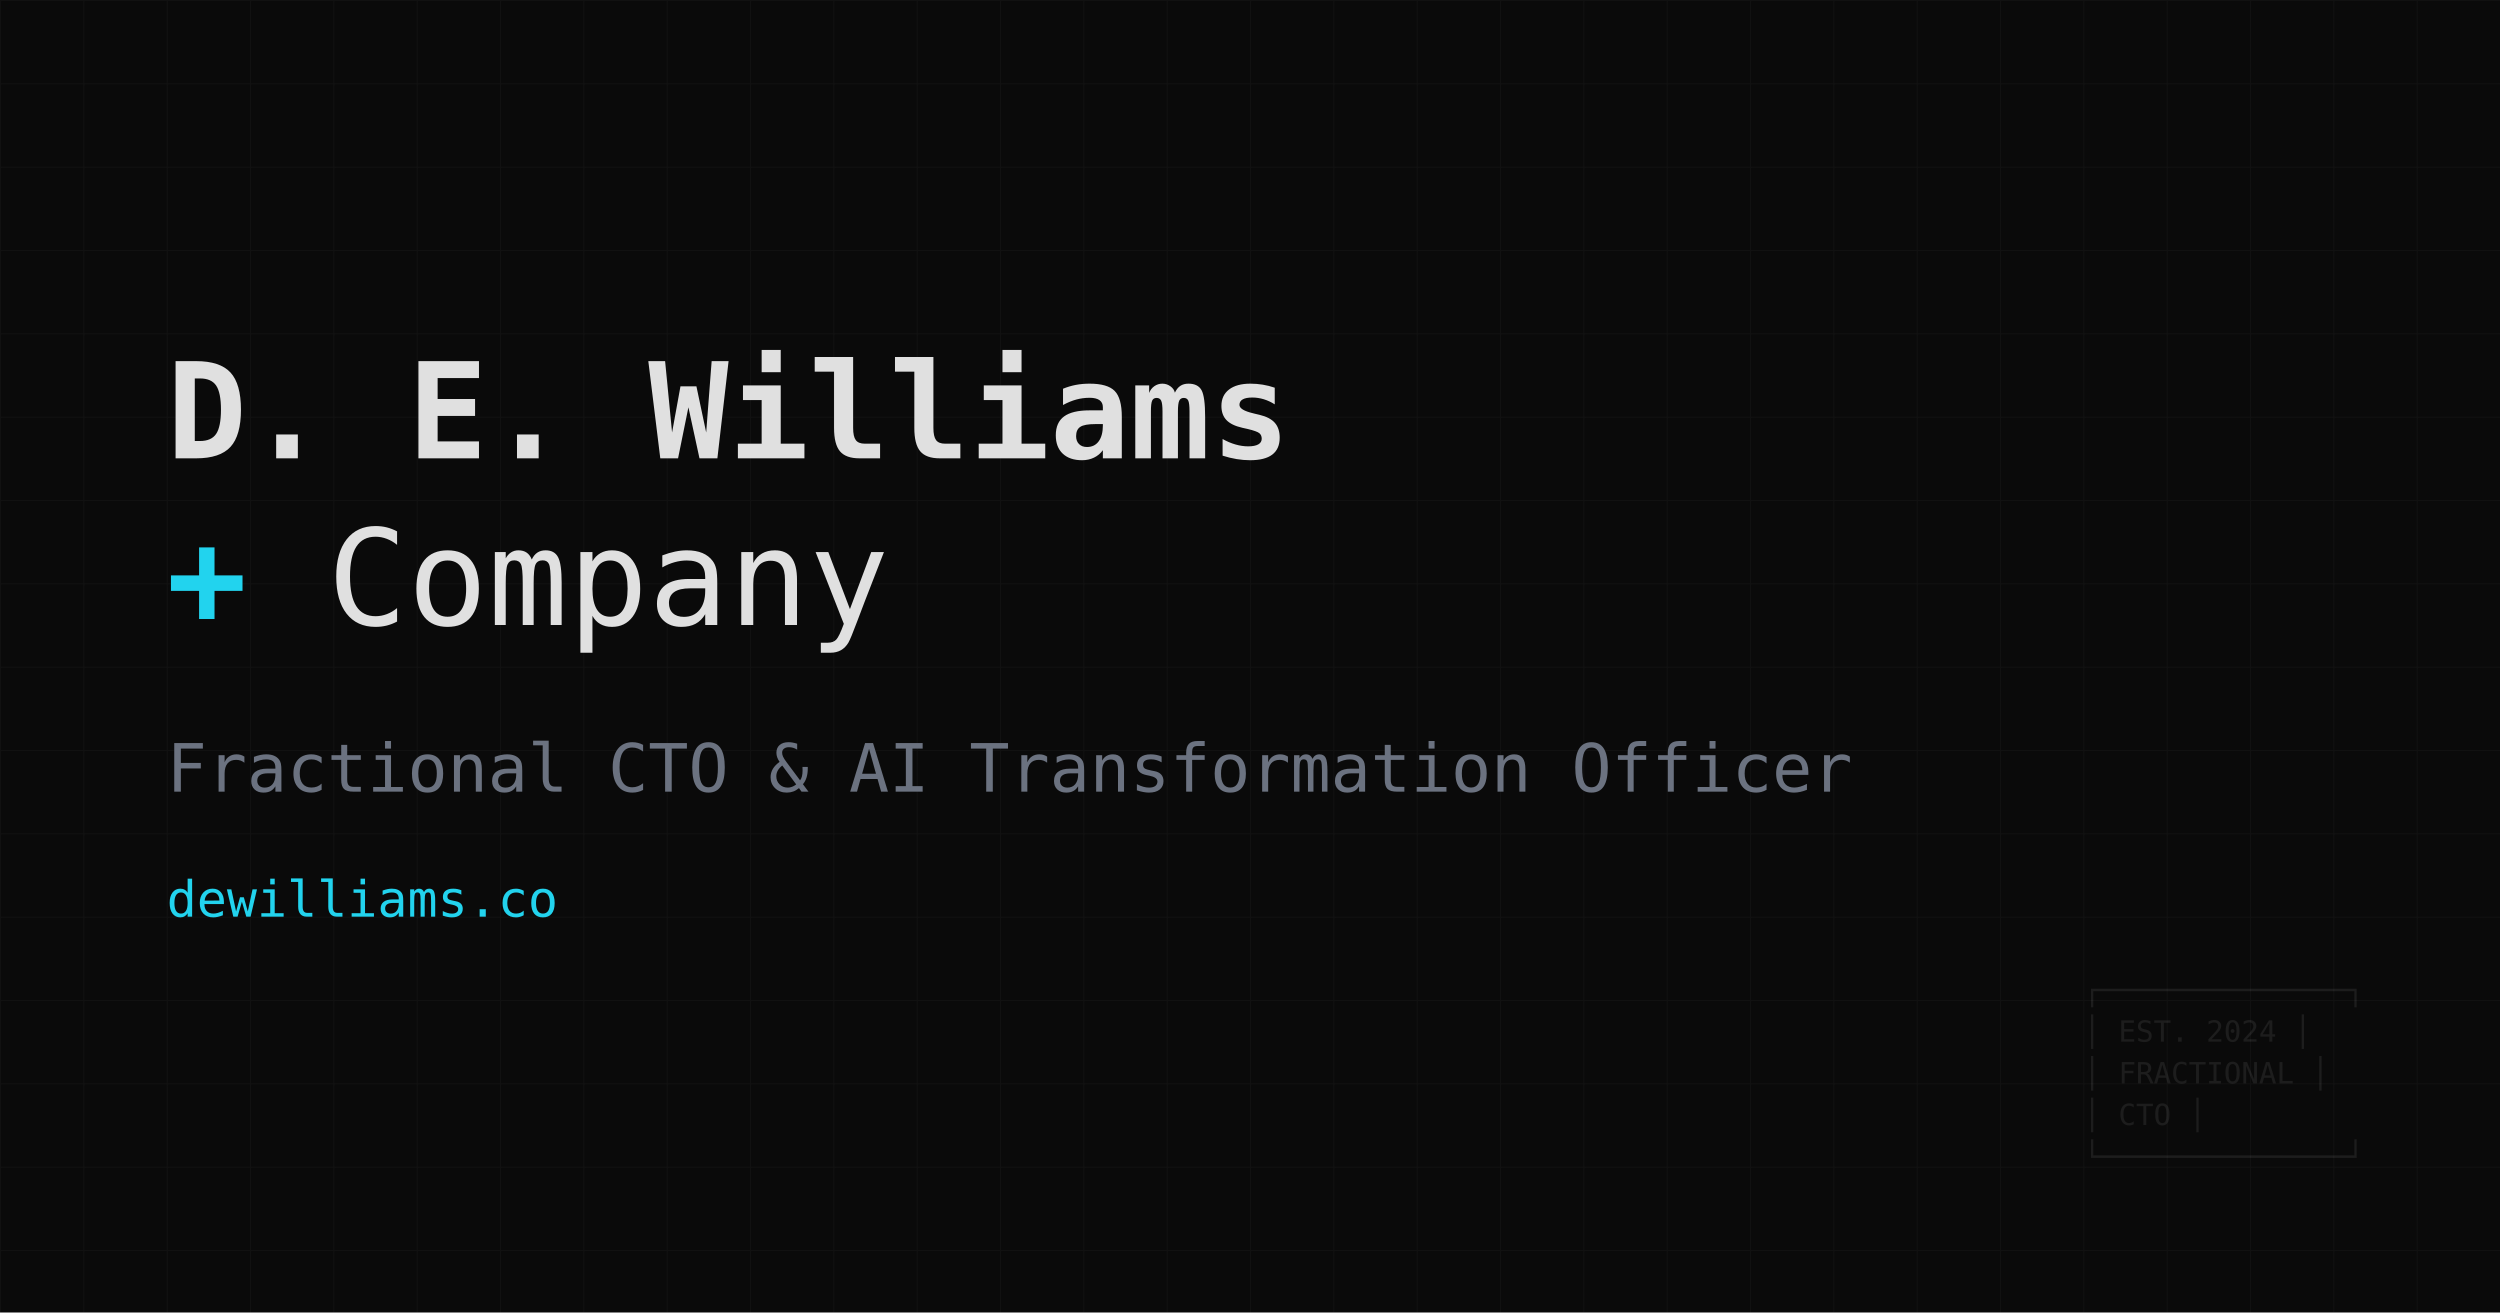
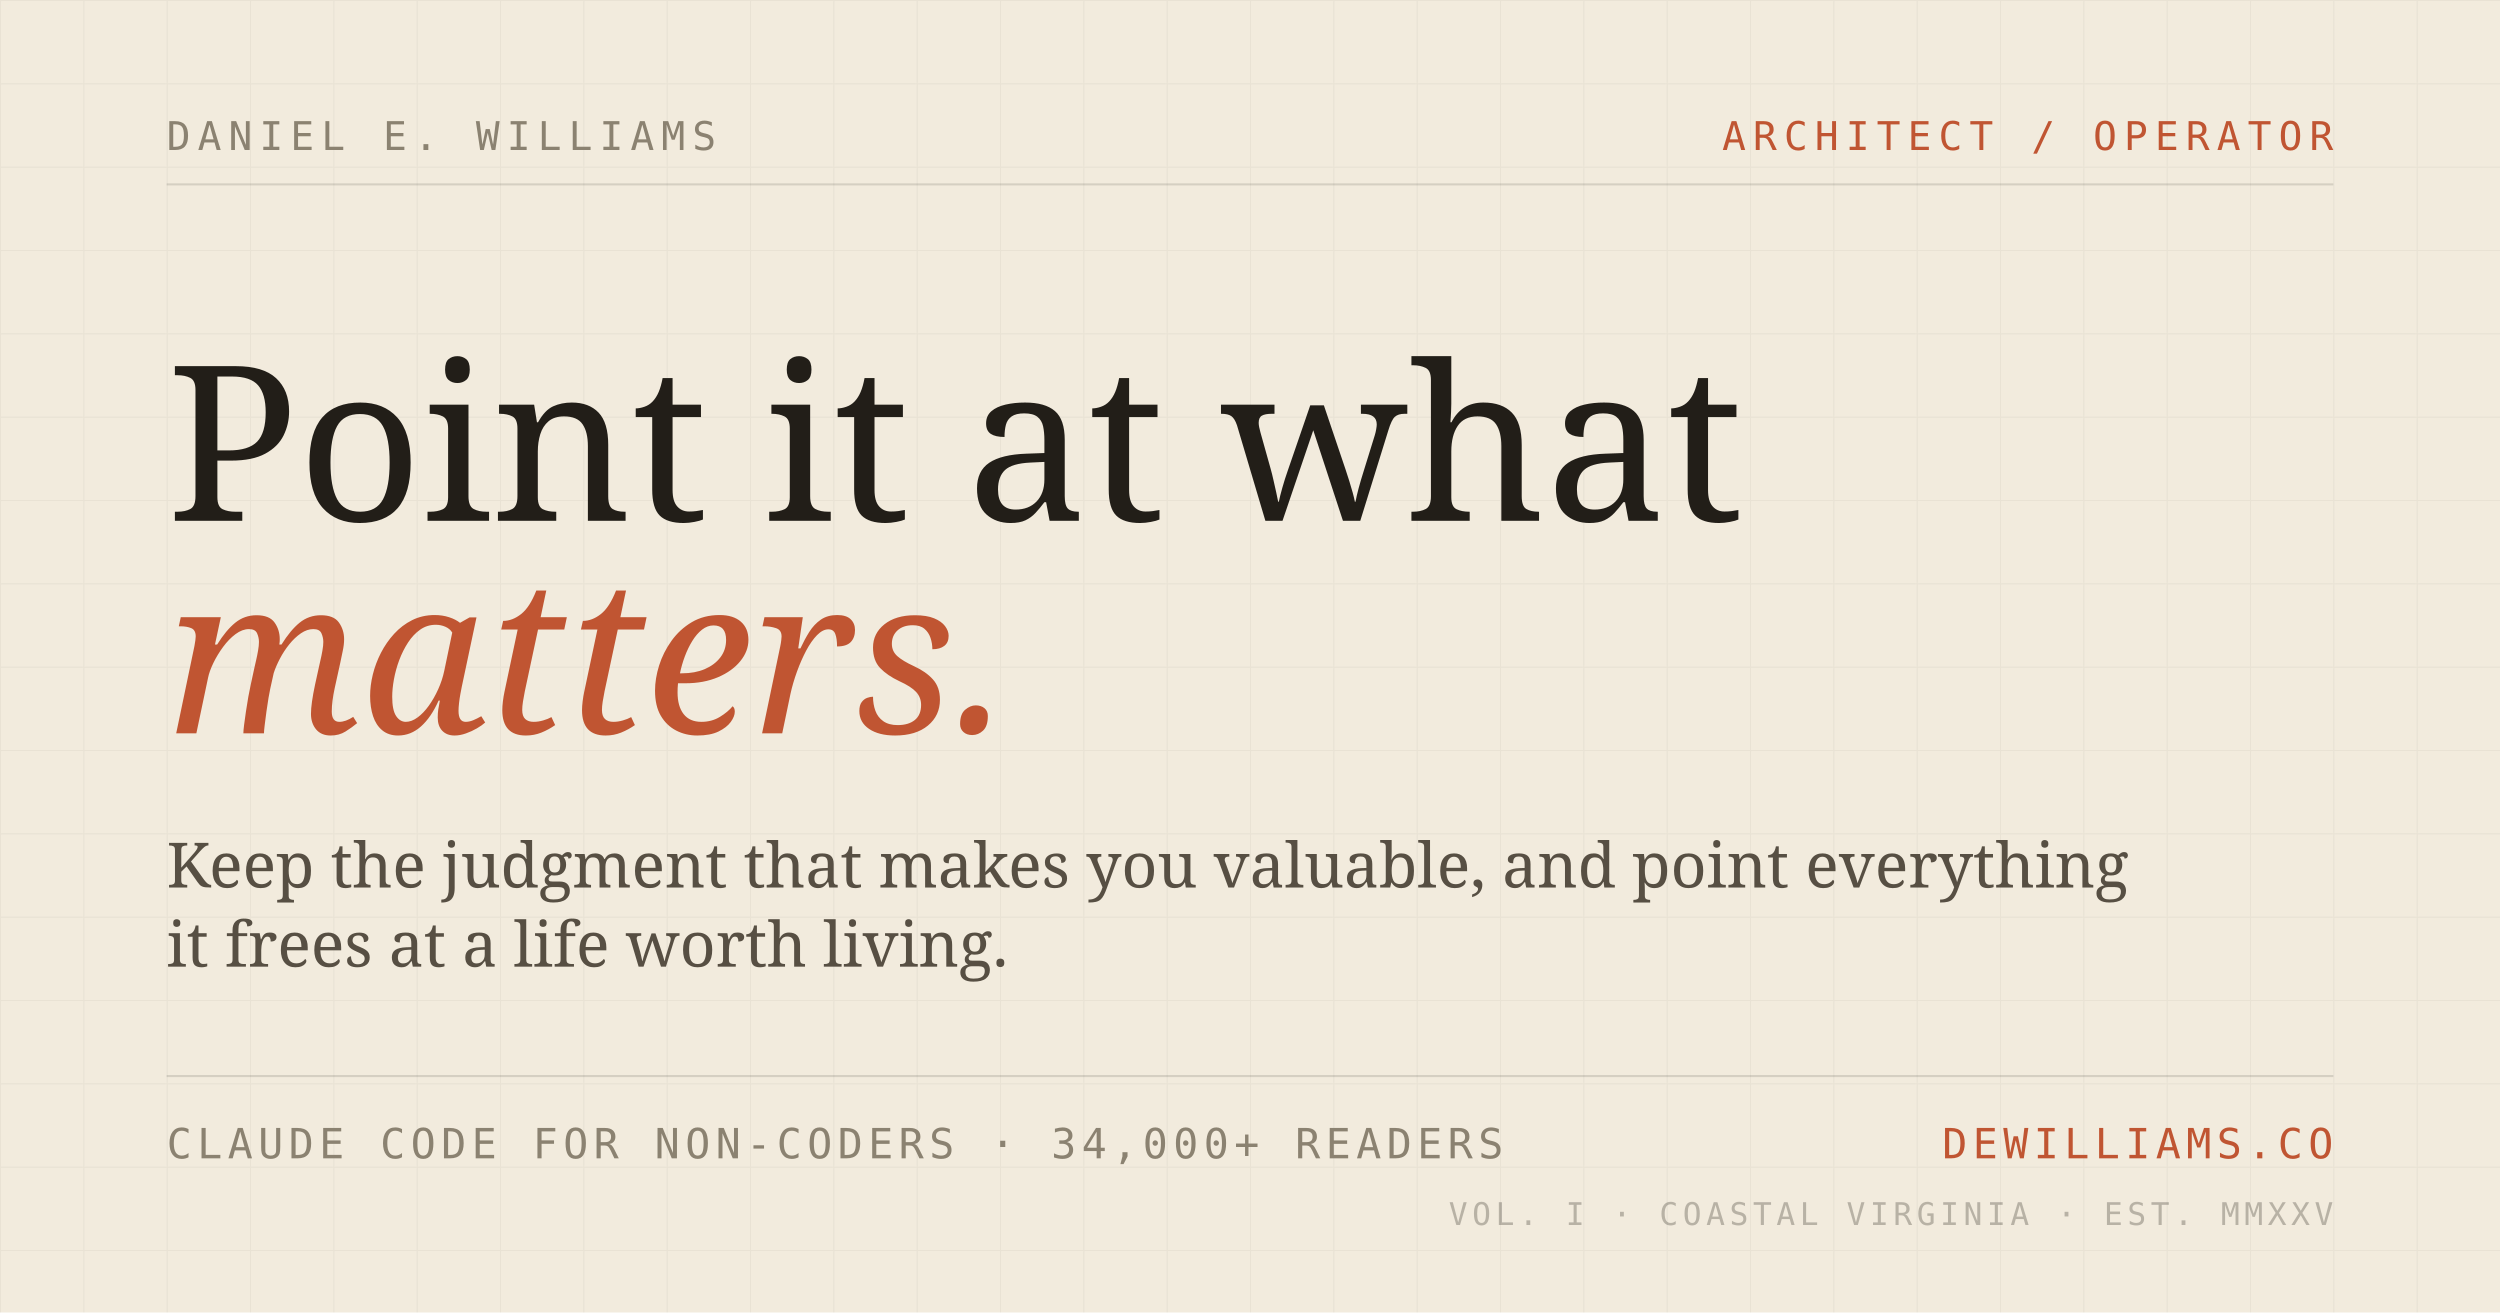
<svg xmlns="http://www.w3.org/2000/svg" viewBox="0 0 1200 630" width="1200" height="630">
  <defs>
    <pattern id="grid" width="40" height="40" patternUnits="userSpaceOnUse">
-       <path d="M 40 0 L 0 0 0 40" fill="none" stroke="rgba(255,255,255,0.03)" stroke-width="1" />
+       <path d="M 40 0 L 0 0 0 40" fill="none" stroke="rgba(34,30,24,0.045)" stroke-width="1" />
    </pattern>
  </defs>
-   <rect width="1200" height="630" fill="#0a0a0a" />
+   <rect width="1200" height="630" fill="#f2ebdd" />
  <rect width="1200" height="630" fill="url(#grid)" />
-   <text x="80" y="220" font-family="'JetBrains Mono', monospace" font-weight="700" font-size="64" fill="#e0e0e0">D. E. Williams</text>
-   <text x="80" y="300" font-family="'JetBrains Mono', monospace" font-size="64">
-     <tspan font-weight="700" fill="#22d3ee">+ </tspan>
-     <tspan font-weight="400" fill="#e0e0e0">Company</tspan>
-   </text>
-   <text x="80" y="380" font-family="'JetBrains Mono', monospace" font-weight="400" font-size="32" fill="#6b7280">Fractional CTO &amp; AI Transformation Officer</text>
-   <text x="80" y="440" font-family="'JetBrains Mono', monospace" font-weight="400" font-size="24" fill="#22d3ee">dewilliams.co</text>
-   <text x="1000" y="480" font-family="monospace" font-size="14" fill="rgba(255,255,255,0.08)">┌──────────────┐</text>
-   <text x="1000" y="500" font-family="monospace" font-size="14" fill="rgba(255,255,255,0.08)">│ EST. 2024    │</text>
-   <text x="1000" y="520" font-family="monospace" font-size="14" fill="rgba(255,255,255,0.08)">│ FRACTIONAL   │</text>
-   <text x="1000" y="540" font-family="monospace" font-size="14" fill="rgba(255,255,255,0.08)">│ CTO          │</text>
-   <text x="1000" y="560" font-family="monospace" font-size="14" fill="rgba(255,255,255,0.08)">└──────────────┘</text>
+   <rect x="80" y="88" width="1040" height="1" fill="rgba(34,30,24,0.14)" />
+   <text x="80" y="72" font-family="'JetBrains Mono', ui-monospace, monospace" font-weight="500" font-size="19" letter-spacing="3.4" fill="#8b8271">DANIEL E. WILLIAMS</text>
+   <text x="1120" y="72" text-anchor="end" font-family="'JetBrains Mono', ui-monospace, monospace" font-weight="500" font-size="19" letter-spacing="3.4" fill="#c05532">ARCHITECT / OPERATOR</text>
+   <text x="80" y="250" font-family="Newsreader, ui-serif, Georgia, serif" font-weight="400" font-size="104" fill="#221e18">Point it at what</text>
+   <text x="80" y="352" font-family="Newsreader, ui-serif, Georgia, serif" font-weight="400" font-size="104" font-style="italic" fill="#c05532">matters.</text>
+   <text x="80" y="426" font-family="Newsreader, ui-serif, Georgia, serif" font-weight="400" font-size="30" fill="#574f43">Keep the judgment that makes you valuable, and point everything</text>
+   <text x="80" y="464" font-family="Newsreader, ui-serif, Georgia, serif" font-weight="400" font-size="30" fill="#574f43">it frees at a life worth living.</text>
+   <rect x="80" y="516" width="1040" height="1" fill="rgba(34,30,24,0.14)" />
+   <text x="80" y="556" font-family="'JetBrains Mono', ui-monospace, monospace" font-weight="500" font-size="20" letter-spacing="2.6" fill="#8b8271">CLAUDE CODE FOR NON-CODERS · 34,000+ READERS</text>
+   <text x="1120" y="556" text-anchor="end" font-family="'JetBrains Mono', ui-monospace, monospace" font-weight="500" font-size="20" letter-spacing="2.6" fill="#c05532">DEWILLIAMS.CO</text>
+   <text x="1120" y="588" text-anchor="end" font-family="'JetBrains Mono', ui-monospace, monospace" font-weight="400" font-size="15" letter-spacing="2.2" fill="rgba(34,30,24,0.28)">VOL. I · COASTAL VIRGINIA · EST. MMXXV</text>
</svg>
